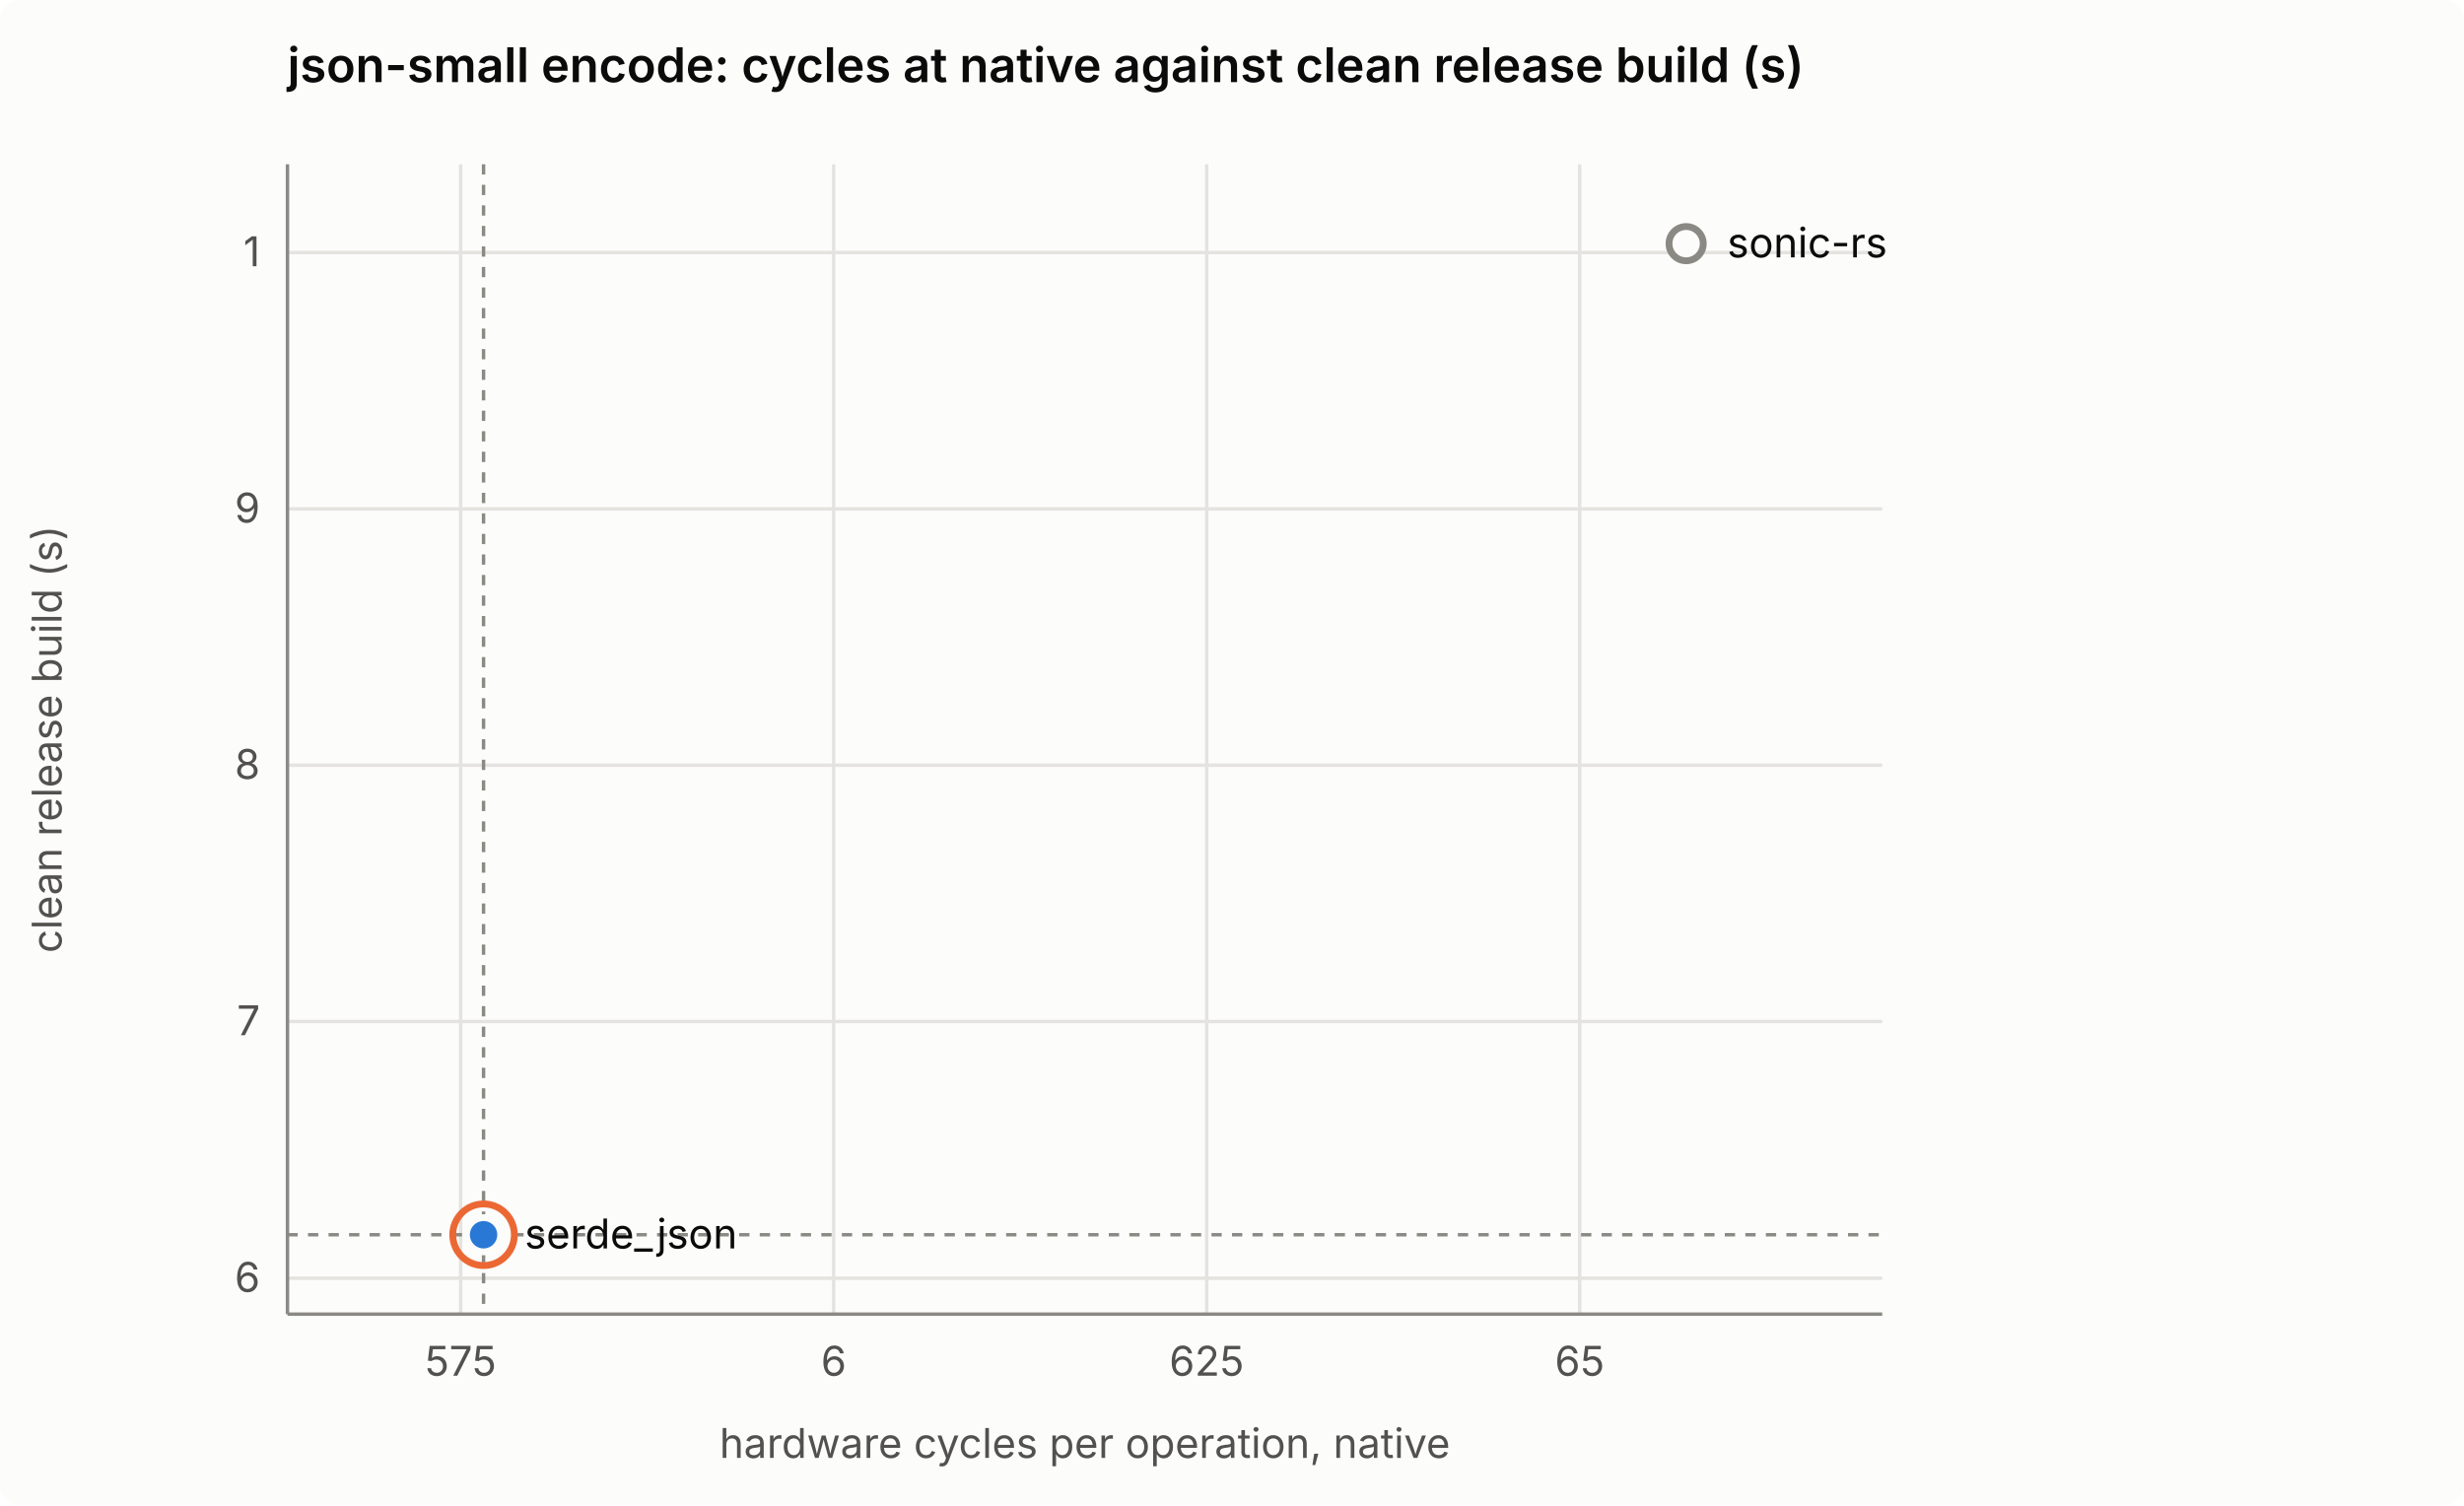
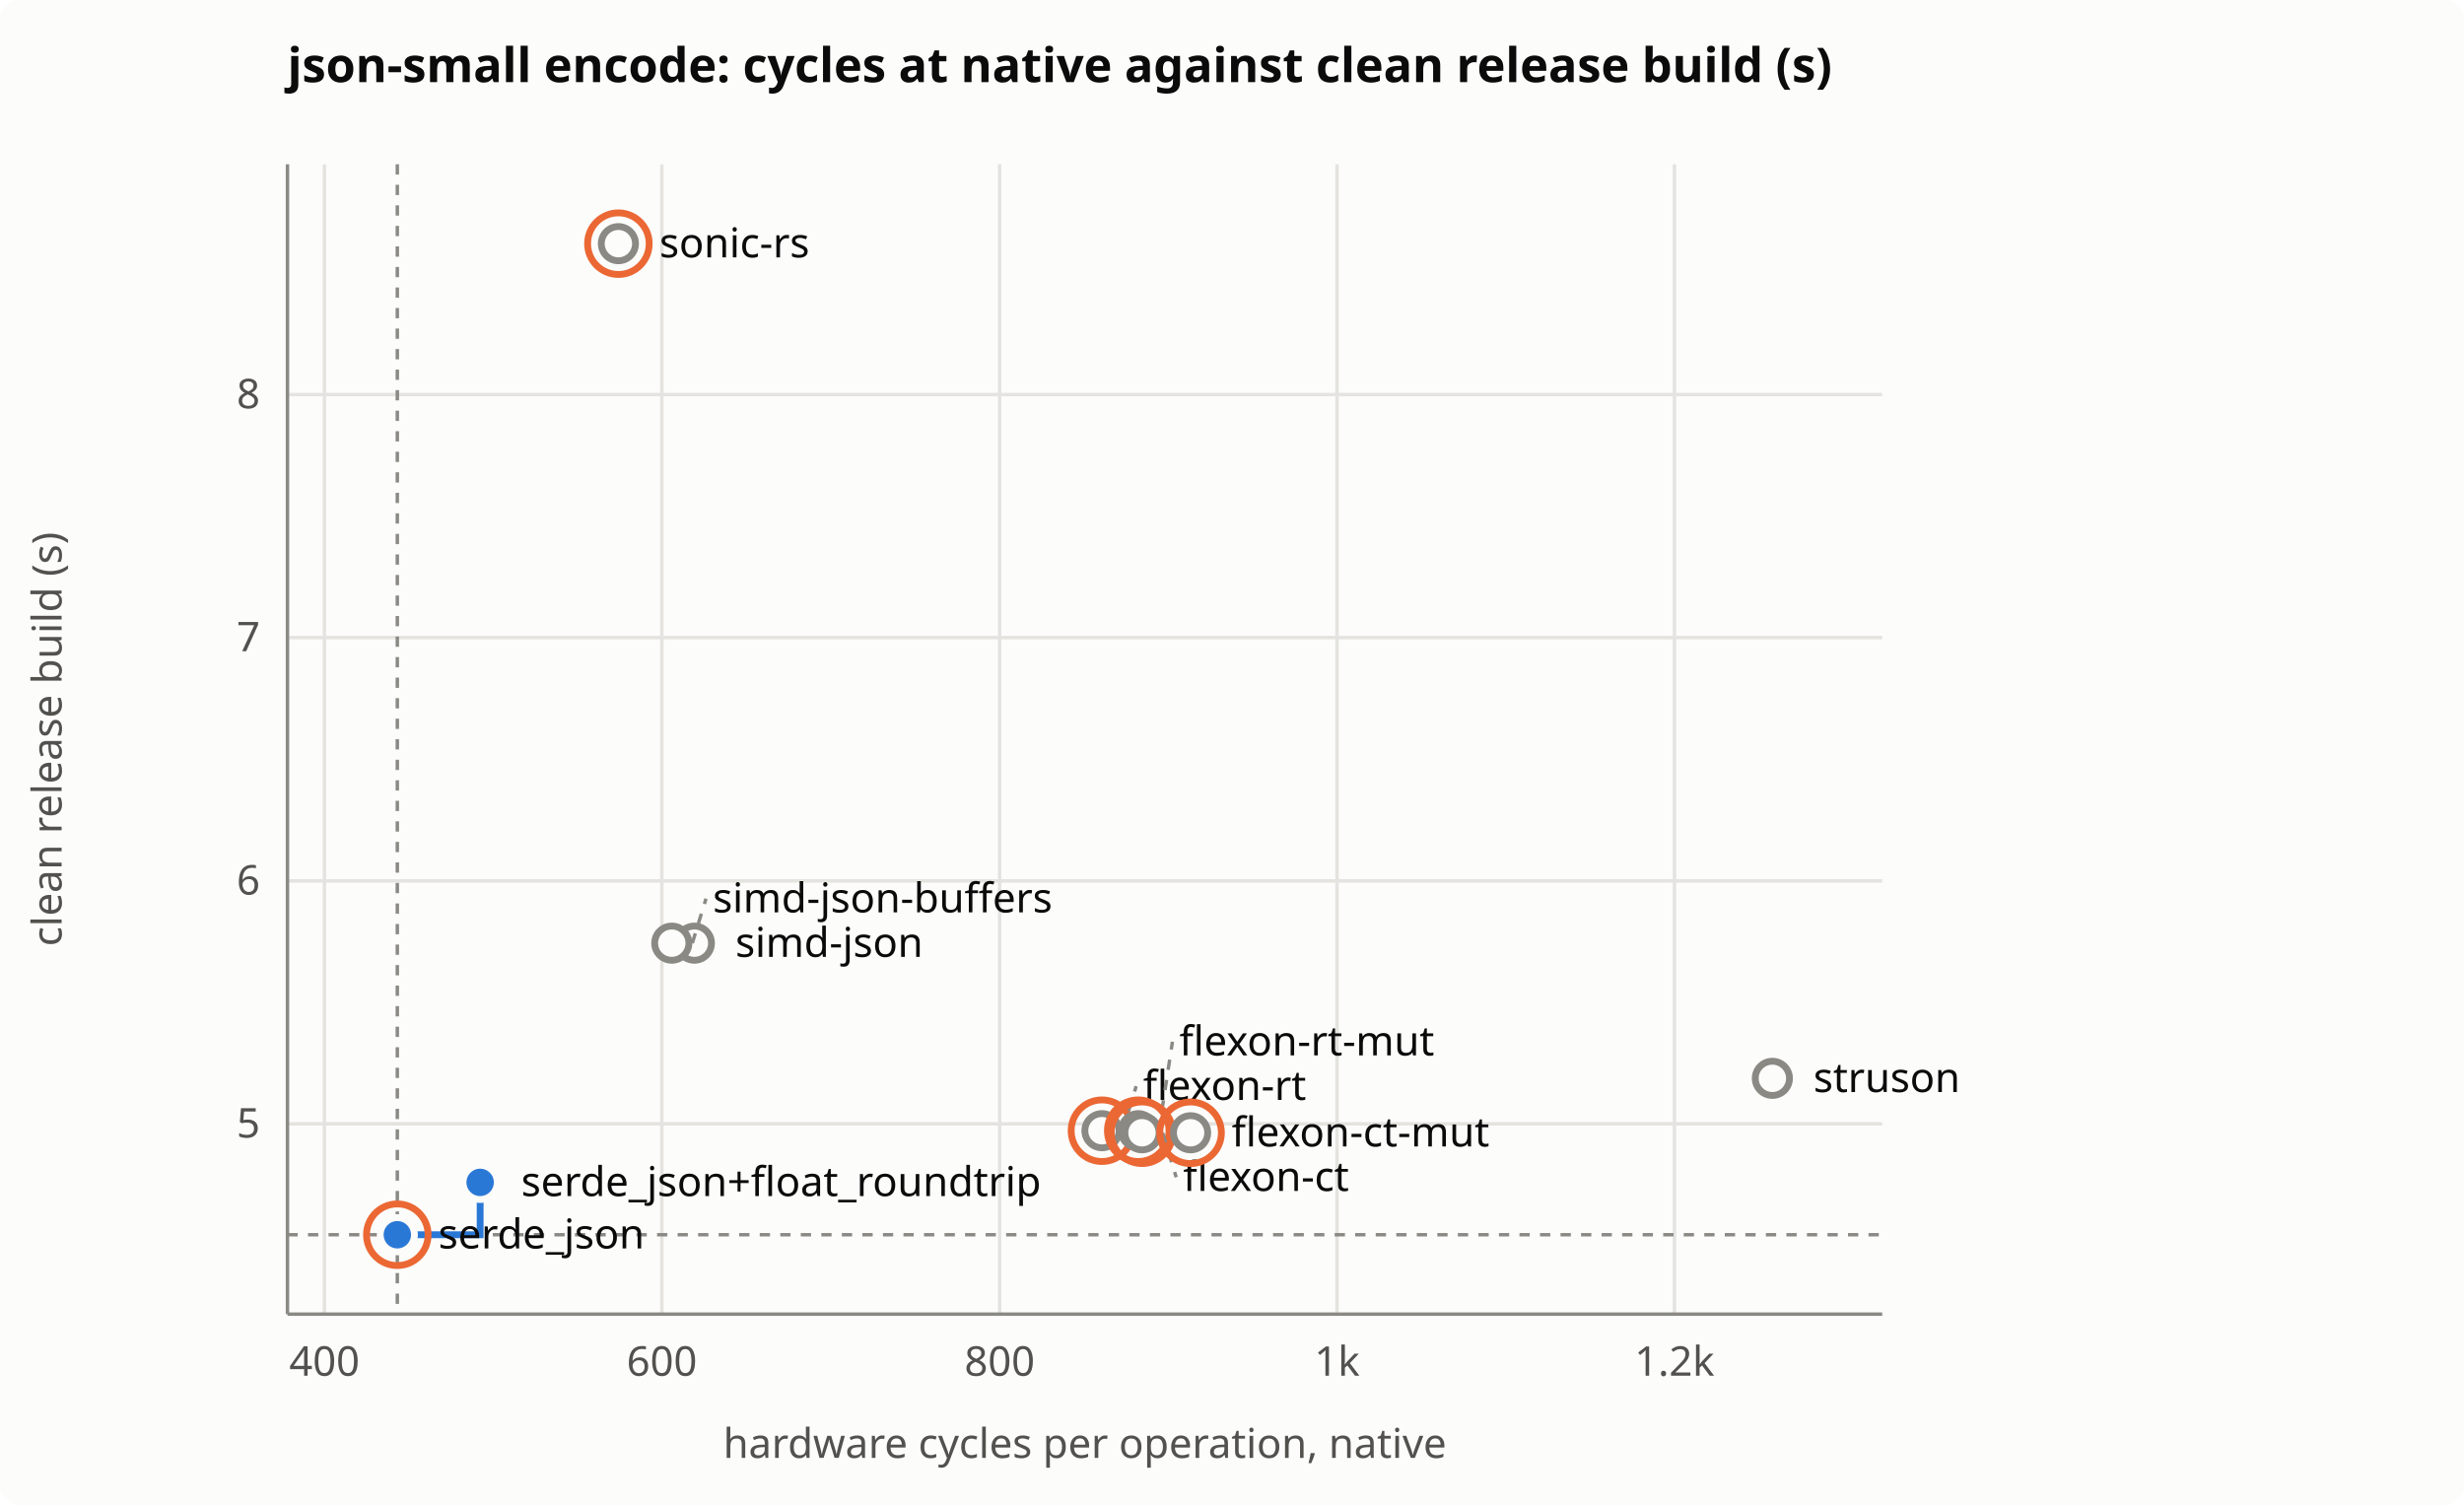
<svg xmlns="http://www.w3.org/2000/svg" viewBox="0 0 720 440" width="720" height="440" role="img" aria-label="json-small encode: cycles at native against clean release build (s)">
  <style>
.bg{fill:#fcfcfb}.ink{fill:#0b0b0b}.ink2{fill:#52514e}.grid{stroke:#e4e3df;stroke-width:1}
.axis{stroke:#8a8984;stroke-width:1}.ref{stroke:#8a8984;stroke-width:1;stroke-dasharray:3 3}
- .front{stroke:#2a78d6;stroke-width:2;fill:none}.weighed{stroke:#eb6834;stroke-width:2;fill:none;stroke-dasharray:6 4}
+ .front{stroke:#2a78d6;stroke-width:2;fill:none}
.on{fill:#2a78d6;stroke:#fcfcfb;stroke-width:2}.off{fill:#8a8984;stroke:#fcfcfb;stroke-width:2}
.on.hollow{fill:#fcfcfb;stroke:#2a78d6}.off.hollow{fill:#fcfcfb;stroke:#8a8984}
.ring{fill:none;stroke:#eb6834;stroke-width:2}
- text{font-family:system-ui,-apple-system,'Segoe UI',sans-serif;font-size:12px}
+ text{font-family:system-ui,'Segoe UI',sans-serif;font-size:12px}
.title{font-size:14px;font-weight:600}
@media (prefers-color-scheme:dark){
.bg{fill:#1a1a19}.ink{fill:#f0efec}.ink2{fill:#c3c2b7}.grid{stroke:#2e2e2c}.axis,.ref{stroke:#7a7974}
- .front{stroke:#3987e5}.weighed{stroke:#d95926}.on{fill:#3987e5;stroke:#1a1a19}.off{fill:#7a7974;stroke:#1a1a19}
+ .front{stroke:#3987e5}.on{fill:#3987e5;stroke:#1a1a19}.off{fill:#7a7974;stroke:#1a1a19}
.on.hollow{fill:#1a1a19;stroke:#3987e5}.off.hollow{fill:#1a1a19;stroke:#7a7974}.ring{stroke:#d95926}}
</style>
  <rect class="bg" width="720" height="440" rx="6" />
  <text class="ink title" x="84" y="24">json-small encode: cycles at native against clean release build (s)</text>
-   <line class="grid" x1="134.6" y1="48" x2="134.6" y2="384.0" />
-   <text class="ink2" x="134.6" y="402.0" text-anchor="middle">575</text>
-   <line class="grid" x1="243.6" y1="48" x2="243.6" y2="384.0" />
-   <text class="ink2" x="243.6" y="402.0" text-anchor="middle">6</text>
-   <line class="grid" x1="352.6" y1="48" x2="352.6" y2="384.0" />
-   <text class="ink2" x="352.6" y="402.0" text-anchor="middle">625</text>
-   <line class="grid" x1="461.6" y1="48" x2="461.6" y2="384.0" />
-   <text class="ink2" x="461.6" y="402.0" text-anchor="middle">65</text>
-   <line class="grid" x1="84" y1="373.5" x2="550.0" y2="373.5" />
-   <text class="ink2" x="76.0" y="377.5" text-anchor="end">6</text>
-   <line class="grid" x1="84" y1="298.5" x2="550.0" y2="298.5" />
-   <text class="ink2" x="76.0" y="302.5" text-anchor="end">7</text>
-   <line class="grid" x1="84" y1="223.6" x2="550.0" y2="223.6" />
-   <text class="ink2" x="76.0" y="227.6" text-anchor="end">8</text>
-   <line class="grid" x1="84" y1="148.7" x2="550.0" y2="148.7" />
-   <text class="ink2" x="76.0" y="152.7" text-anchor="end">9</text>
-   <line class="grid" x1="84" y1="73.8" x2="550.0" y2="73.8" />
-   <text class="ink2" x="76.0" y="77.8" text-anchor="end">1</text>
+   <line class="grid" x1="94.8" y1="48" x2="94.8" y2="384.0" />
+   <text class="ink2" x="94.8" y="402.0" text-anchor="middle">400</text>
+   <line class="grid" x1="193.4" y1="48" x2="193.4" y2="384.0" />
+   <text class="ink2" x="193.4" y="402.0" text-anchor="middle">600</text>
+   <line class="grid" x1="292.1" y1="48" x2="292.1" y2="384.0" />
+   <text class="ink2" x="292.1" y="402.0" text-anchor="middle">800</text>
+   <line class="grid" x1="390.7" y1="48" x2="390.7" y2="384.0" />
+   <text class="ink2" x="390.7" y="402.0" text-anchor="middle">1k</text>
+   <line class="grid" x1="489.3" y1="48" x2="489.3" y2="384.0" />
+   <text class="ink2" x="489.3" y="402.0" text-anchor="middle">1.2k</text>
+   <line class="grid" x1="84" y1="328.4" x2="550.0" y2="328.4" />
+   <text class="ink2" x="76.0" y="332.4" text-anchor="end">5</text>
+   <line class="grid" x1="84" y1="257.4" x2="550.0" y2="257.4" />
+   <text class="ink2" x="76.0" y="261.4" text-anchor="end">6</text>
+   <line class="grid" x1="84" y1="186.3" x2="550.0" y2="186.3" />
+   <text class="ink2" x="76.0" y="190.3" text-anchor="end">7</text>
+   <line class="grid" x1="84" y1="115.3" x2="550.0" y2="115.3" />
+   <text class="ink2" x="76.0" y="119.3" text-anchor="end">8</text>
  <line class="axis" x1="84" y1="384.0" x2="550.0" y2="384.0" />
  <line class="axis" x1="84" y1="48" x2="84" y2="384.0" />
  <text class="ink2" x="317.0" y="426.0" text-anchor="middle">hardware cycles per operation, native</text>
  <text class="ink2" transform="translate(18 216.0) rotate(-90)" text-anchor="middle">clean release build (s)</text>
-   <line class="ref" x1="141.3" y1="48" x2="141.3" y2="384.0" />
+   <line class="ref" x1="116.1" y1="48" x2="116.1" y2="384.0" />
  <line class="ref" x1="84" y1="360.8" x2="550.0" y2="360.8" />
-   <circle class="off hollow" cx="492.7" cy="71.2" r="5" />
-   <text class="ink" x="504.7" y="75.2">sonic-rs</text>
-   <circle class="on" cx="141.3" cy="360.8" r="5" />
-   <circle class="ring" cx="141.3" cy="360.8" r="9" />
-   <text class="ink" x="153.3" y="364.8">serde_json</text>
+   <path class="front" d="M116.1,360.8 H140.3 V345.5" />
+   <circle class="off hollow" cx="180.7" cy="71.2" r="5" />
+   <circle class="ring" cx="180.7" cy="71.2" r="9" />
+   <text class="ink" x="192.7" y="75.2">sonic-rs</text>
+   <circle class="off hollow" cx="202.9" cy="275.6" r="5" />
+   <text class="ink" x="214.9" y="279.6">simd-json</text>
+   <circle class="off hollow" cx="196.3" cy="275.6" r="5" />
+   <line class="ref" x1="202.3" y1="275.6" x2="206.3" y2="262.6" />
+   <text class="ink" x="208.3" y="266.6">simd-json-buffers</text>
+   <circle class="off hollow" cx="517.9" cy="315.1" r="5" />
+   <text class="ink" x="529.9" y="319.1">struson</text>
+   <circle class="off hollow" cx="322.0" cy="330.4" r="5" />
+   <circle class="ring" cx="322.0" cy="330.4" r="9" />
+   <line class="ref" x1="328.0" y1="330.4" x2="332.0" y2="317.4" />
+   <text class="ink" x="334.0" y="321.4">flexon-rt</text>
+   <circle class="off hollow" cx="332.6" cy="330.4" r="5" />
+   <circle class="ring" cx="332.6" cy="330.4" r="9" />
+   <line class="ref" x1="338.6" y1="330.4" x2="342.6" y2="304.4" />
+   <text class="ink" x="344.6" y="308.4">flexon-rt-mut</text>
+   <circle class="off hollow" cx="333.7" cy="331.0" r="5" />
+   <circle class="ring" cx="333.7" cy="331.0" r="9" />
+   <line class="ref" x1="339.7" y1="331.0" x2="343.7" y2="344.0" />
+   <text class="ink" x="345.7" y="348.0">flexon-ct</text>
+   <circle class="off hollow" cx="347.9" cy="331.0" r="5" />
+   <circle class="ring" cx="347.9" cy="331.0" r="9" />
+   <text class="ink" x="359.9" y="335.0">flexon-ct-mut</text>
+   <circle class="on" cx="140.3" cy="345.5" r="5" />
+   <text class="ink" x="152.3" y="349.5">serde_json+float_roundtrip</text>
+   <circle class="on" cx="116.1" cy="360.8" r="5" />
+   <circle class="ring" cx="116.1" cy="360.8" r="9" />
+   <text class="ink" x="128.1" y="364.8">serde_json</text>
</svg>
